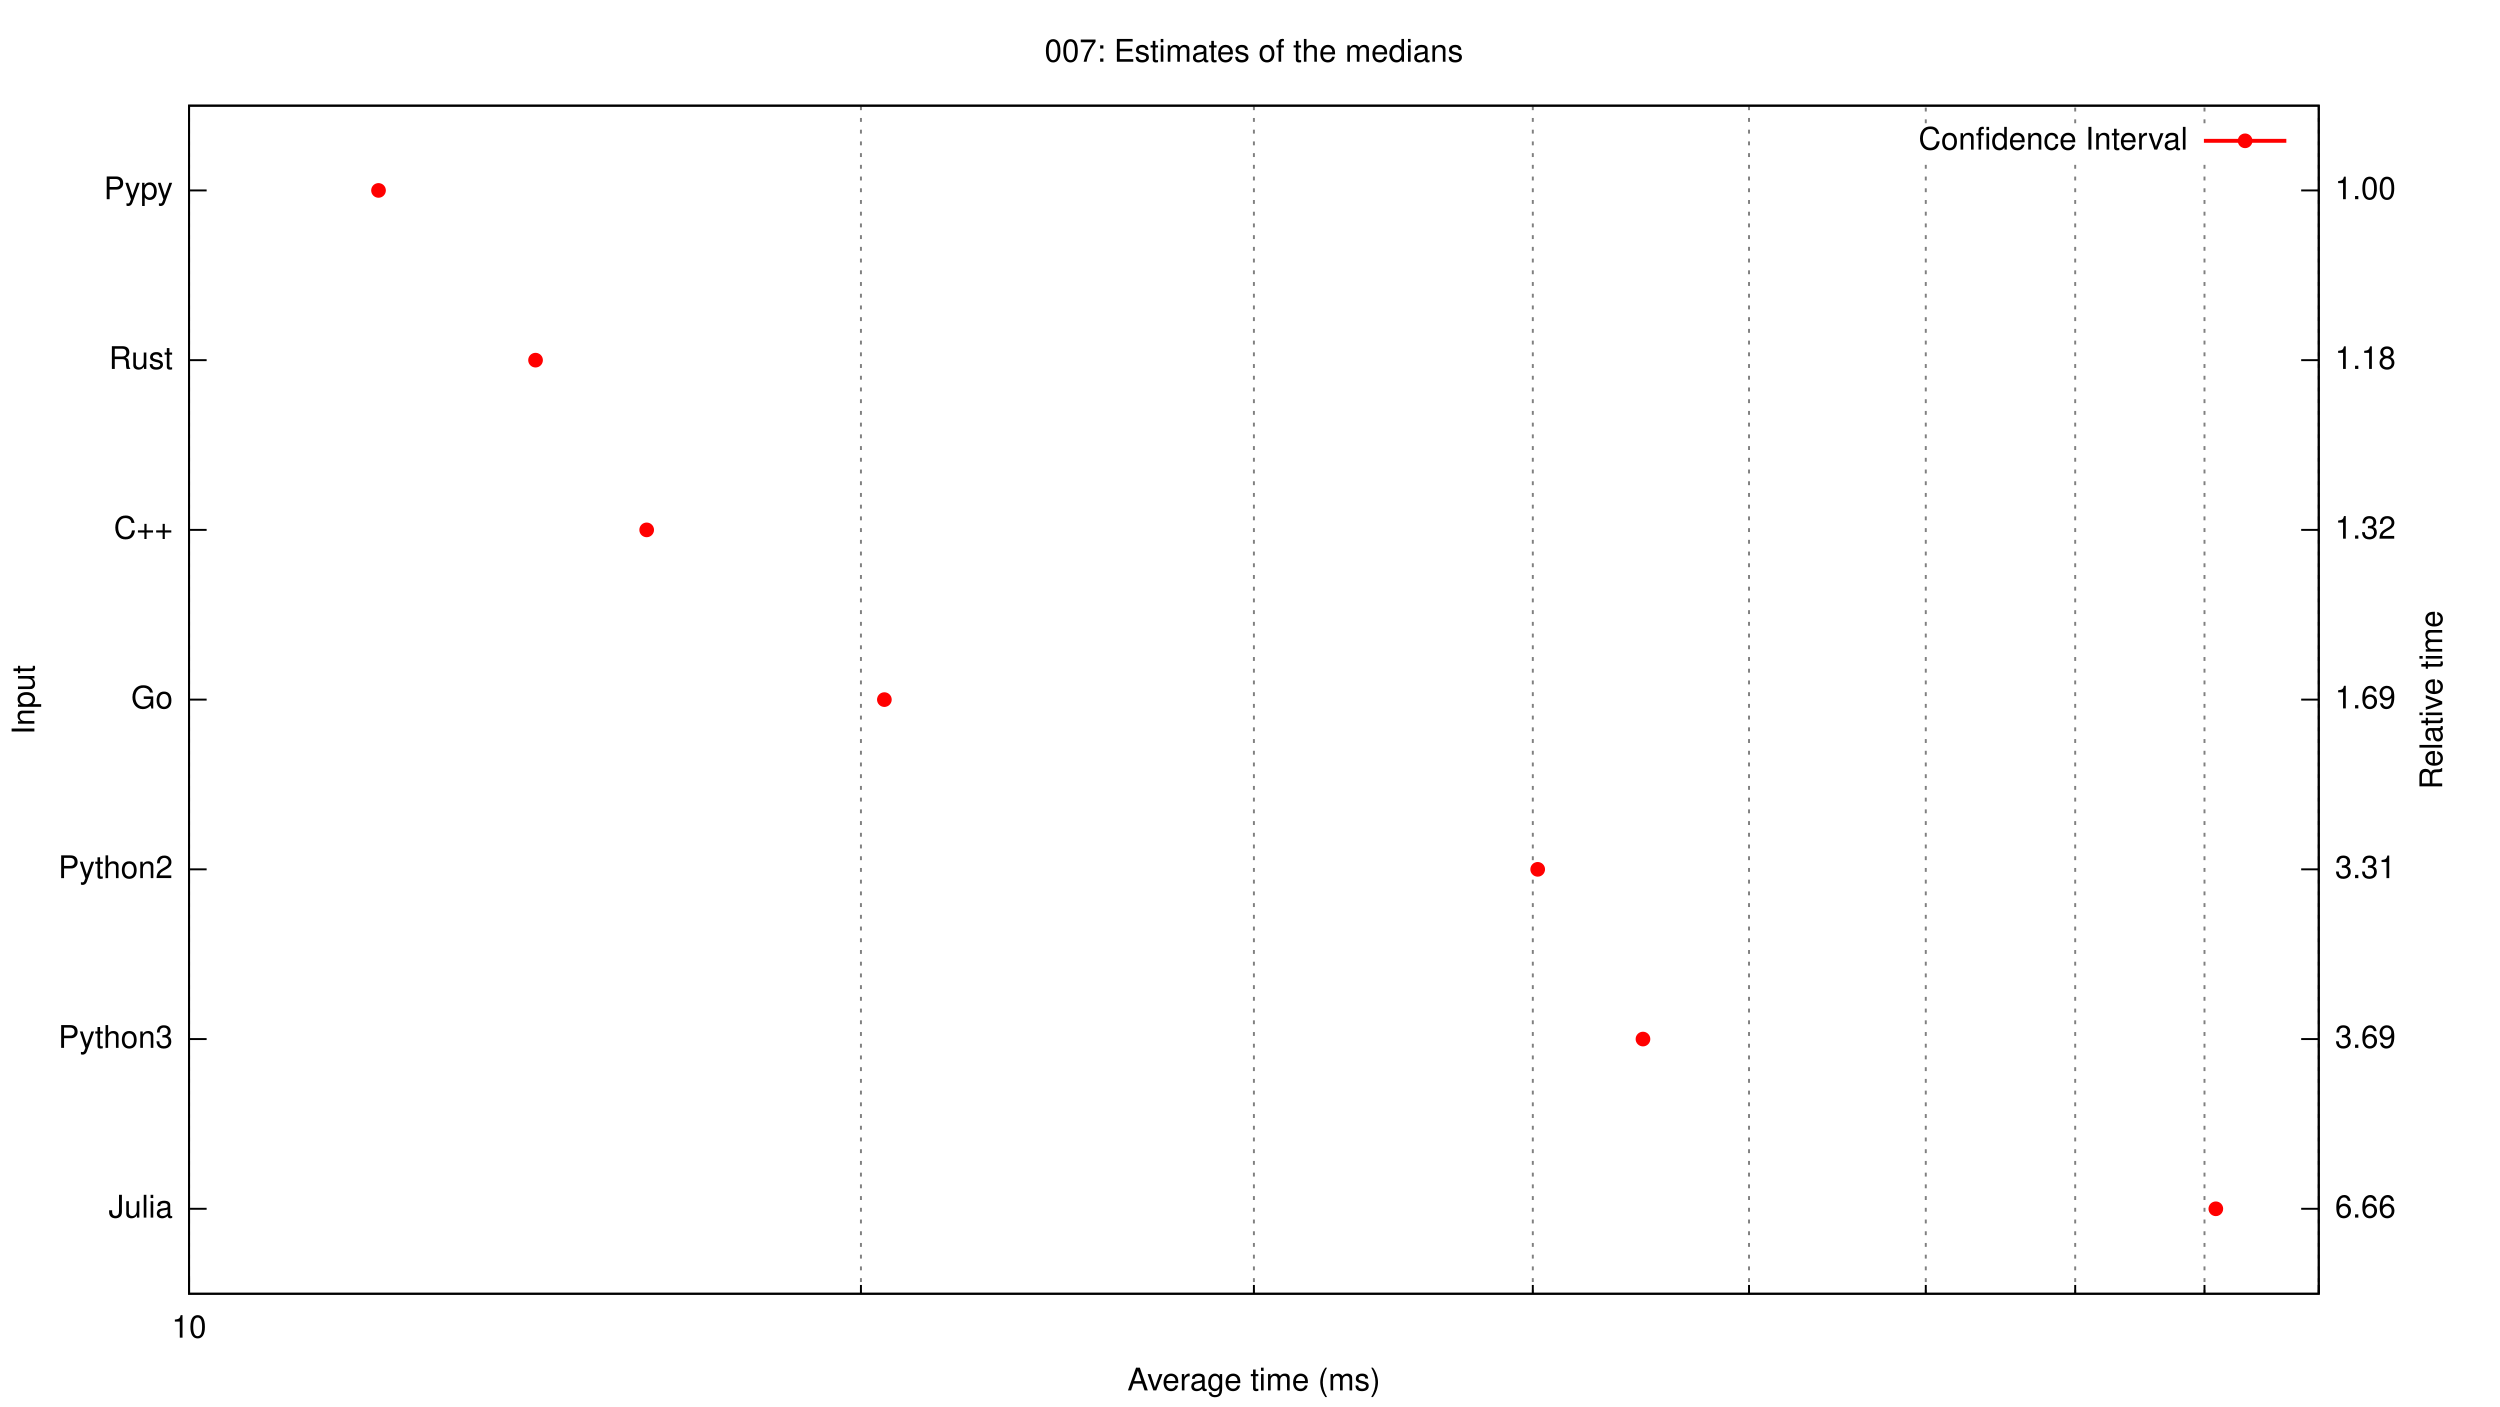
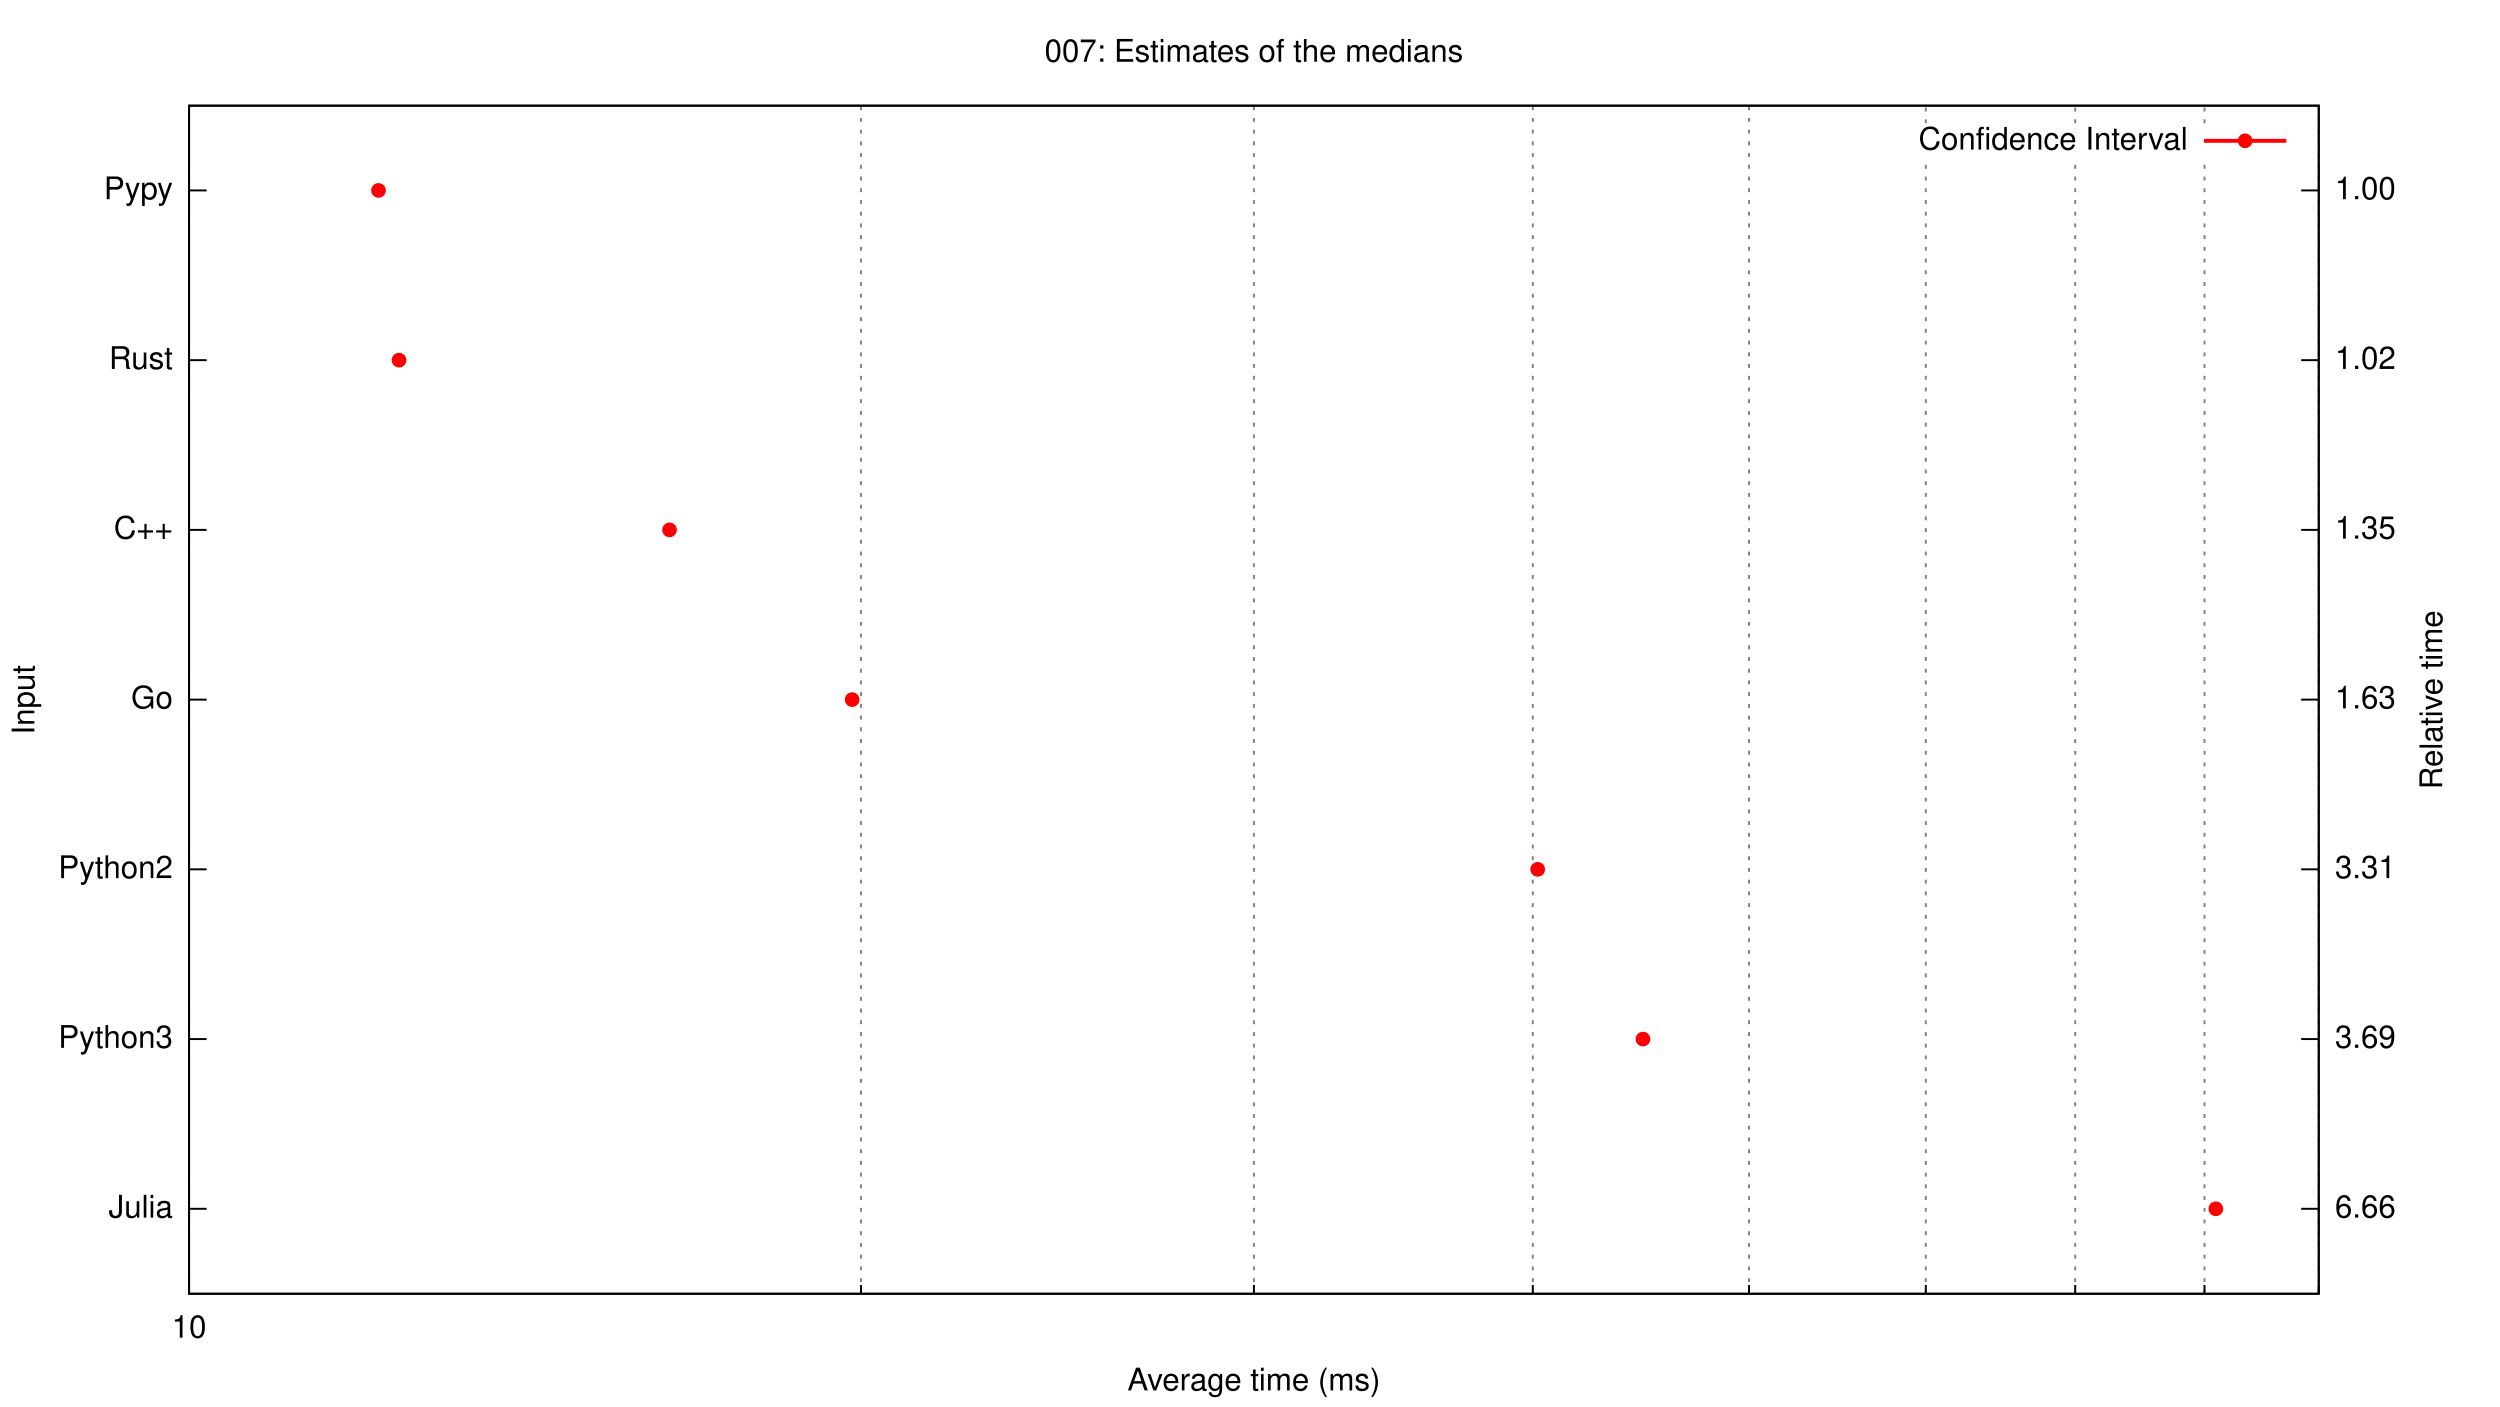
<svg xmlns="http://www.w3.org/2000/svg" xmlns:xlink="http://www.w3.org/1999/xlink" viewBox="0 0 1280 720">
  <g id="gnuplot_canvas">
    <rect x="0" y="0" width="1280" height="720" fill="none" />
    <defs>
      <circle id="gpDot" r="0.5" stroke-width="0.5" />
      <path id="gpPt0" stroke-width="0.222" stroke="currentColor" d="M-1,0 h2 M0,-1 v2" />
      <path id="gpPt1" stroke-width="0.222" stroke="currentColor" d="M-1,-1 L1,1 M1,-1 L-1,1" />
      <path id="gpPt2" stroke-width="0.222" stroke="currentColor" d="M-1,0 L1,0 M0,-1 L0,1 M-1,-1 L1,1 M-1,1 L1,-1" />
      <rect id="gpPt3" stroke-width="0.222" stroke="currentColor" x="-1" y="-1" width="2" height="2" />
      <rect id="gpPt4" stroke-width="0.222" stroke="currentColor" fill="currentColor" x="-1" y="-1" width="2" height="2" />
      <circle id="gpPt5" stroke-width="0.222" stroke="currentColor" cx="0" cy="0" r="1" />
      <use xlink:href="#gpPt5" id="gpPt6" fill="currentColor" stroke="none" />
      <path id="gpPt7" stroke-width="0.222" stroke="currentColor" d="M0,-1.33 L-1.33,0.67 L1.33,0.67 z" />
      <use xlink:href="#gpPt7" id="gpPt8" fill="currentColor" stroke="none" />
      <use xlink:href="#gpPt7" id="gpPt9" stroke="currentColor" transform="rotate(180)" />
      <use xlink:href="#gpPt9" id="gpPt10" fill="currentColor" stroke="none" />
      <use xlink:href="#gpPt3" id="gpPt11" stroke="currentColor" transform="rotate(45)" />
      <use xlink:href="#gpPt11" id="gpPt12" fill="currentColor" stroke="none" />
    </defs>
    <g style="fill:none; color:white; stroke:currentColor; stroke-width:1.00; stroke-linecap:butt; stroke-linejoin:miter">
</g>
    <g style="fill:none; color:black; stroke:currentColor; stroke-width:1.00; stroke-linecap:butt; stroke-linejoin:miter">
      <path stroke="black" d="M96.8,618.9 L105.8,618.9  " />
      <g transform="translate(88.5,623.4)" style="stroke:none; fill:black; font-family:Helvetica; font-size:12.00pt; text-anchor:end">
        <text>Julia</text>
      </g>
      <path stroke="black" d="M96.8,532.0 L105.8,532.0  " />
      <g transform="translate(88.5,536.5)" style="stroke:none; fill:black; font-family:Helvetica; font-size:12.00pt; text-anchor:end">
        <text>Python3</text>
      </g>
      <path stroke="black" d="M96.8,445.1 L105.8,445.1  " />
      <g transform="translate(88.5,449.6)" style="stroke:none; fill:black; font-family:Helvetica; font-size:12.00pt; text-anchor:end">
        <text>Python2</text>
      </g>
      <path stroke="black" d="M96.8,358.2 L105.8,358.2  " />
      <g transform="translate(88.5,362.7)" style="stroke:none; fill:black; font-family:Helvetica; font-size:12.00pt; text-anchor:end">
        <text>Go</text>
      </g>
      <path stroke="black" d="M96.8,271.3 L105.8,271.3  " />
      <g transform="translate(88.5,275.8)" style="stroke:none; fill:black; font-family:Helvetica; font-size:12.00pt; text-anchor:end">
        <text>C++</text>
      </g>
      <path stroke="black" d="M96.8,184.4 L105.8,184.4  " />
      <g transform="translate(88.5,188.9)" style="stroke:none; fill:black; font-family:Helvetica; font-size:12.00pt; text-anchor:end">
        <text>Rust</text>
      </g>
      <path stroke="black" d="M96.8,97.5 L105.8,97.5  " />
      <g transform="translate(88.5,102.0)" style="stroke:none; fill:black; font-family:Helvetica; font-size:12.00pt; text-anchor:end">
        <text>Pypy</text>
      </g>
    </g>
    <g style="fill:none; color:gray; stroke:currentColor; stroke-width:1.00; stroke-linecap:butt; stroke-linejoin:miter">
      <path stroke="gray" stroke-dasharray=" 2,4" class="gridline" d="M96.8,662.4 L96.8,54.1  " />
    </g>
    <g style="fill:none; color:black; stroke:currentColor; stroke-width:1.00; stroke-linecap:butt; stroke-linejoin:miter">
      <path stroke="black" d="M96.8,662.4 L96.8,653.4  " />
      <g transform="translate(96.8,684.9)" style="stroke:none; fill:black; font-family:Helvetica; font-size:12.00pt; text-anchor:middle">
        <text> 10</text>
      </g>
    </g>
    <g style="fill:none; color:gray; stroke:currentColor; stroke-width:1.00; stroke-linecap:butt; stroke-linejoin:miter">
      <path stroke="gray" stroke-dasharray=" 2,4" class="gridline" d="M440.8,662.4 L440.8,54.1  " />
    </g>
    <g style="fill:none; color:black; stroke:currentColor; stroke-width:1.00; stroke-linecap:butt; stroke-linejoin:miter">
      <path stroke="black" d="M440.8,662.4 L440.8,657.9  " />
    </g>
    <g style="fill:none; color:gray; stroke:currentColor; stroke-width:1.00; stroke-linecap:butt; stroke-linejoin:miter">
      <path stroke="gray" stroke-dasharray=" 2,4" class="gridline" d="M642.0,662.4 L642.0,54.1  " />
    </g>
    <g style="fill:none; color:black; stroke:currentColor; stroke-width:1.00; stroke-linecap:butt; stroke-linejoin:miter">
      <path stroke="black" d="M642.0,662.4 L642.0,657.9  " />
    </g>
    <g style="fill:none; color:gray; stroke:currentColor; stroke-width:1.00; stroke-linecap:butt; stroke-linejoin:miter">
      <path stroke="gray" stroke-dasharray=" 2,4" class="gridline" d="M784.8,662.4 L784.8,54.1  " />
    </g>
    <g style="fill:none; color:black; stroke:currentColor; stroke-width:1.00; stroke-linecap:butt; stroke-linejoin:miter">
      <path stroke="black" d="M784.8,662.4 L784.8,657.9  " />
    </g>
    <g style="fill:none; color:gray; stroke:currentColor; stroke-width:1.00; stroke-linecap:butt; stroke-linejoin:miter">
      <path stroke="gray" stroke-dasharray=" 2,4" class="gridline" d="M895.5,662.4 L895.5,54.1  " />
    </g>
    <g style="fill:none; color:black; stroke:currentColor; stroke-width:1.00; stroke-linecap:butt; stroke-linejoin:miter">
      <path stroke="black" d="M895.5,662.4 L895.5,657.9  " />
    </g>
    <g style="fill:none; color:gray; stroke:currentColor; stroke-width:1.00; stroke-linecap:butt; stroke-linejoin:miter">
      <path stroke="gray" stroke-dasharray=" 2,4" class="gridline" d="M986.0,662.4 L986.0,81.1 M986.0,63.1 L986.0,54.1  " />
    </g>
    <g style="fill:none; color:black; stroke:currentColor; stroke-width:1.00; stroke-linecap:butt; stroke-linejoin:miter">
      <path stroke="black" d="M986.0,662.4 L986.0,657.9  " />
    </g>
    <g style="fill:none; color:gray; stroke:currentColor; stroke-width:1.00; stroke-linecap:butt; stroke-linejoin:miter">
      <path stroke="gray" stroke-dasharray=" 2,4" class="gridline" d="M1062.5,662.4 L1062.5,81.1 M1062.5,63.1 L1062.5,54.1  " />
    </g>
    <g style="fill:none; color:black; stroke:currentColor; stroke-width:1.00; stroke-linecap:butt; stroke-linejoin:miter">
      <path stroke="black" d="M1062.5,662.4 L1062.5,657.9  " />
    </g>
    <g style="fill:none; color:gray; stroke:currentColor; stroke-width:1.00; stroke-linecap:butt; stroke-linejoin:miter">
      <path stroke="gray" stroke-dasharray=" 2,4" class="gridline" d="M1128.7,662.4 L1128.7,81.1 M1128.7,63.1 L1128.7,54.1  " />
    </g>
    <g style="fill:none; color:black; stroke:currentColor; stroke-width:1.00; stroke-linecap:butt; stroke-linejoin:miter">
      <path stroke="black" d="M1128.7,662.4 L1128.7,657.9  " />
    </g>
    <g style="fill:none; color:gray; stroke:currentColor; stroke-width:1.00; stroke-linecap:butt; stroke-linejoin:miter">
      <path stroke="gray" stroke-dasharray=" 2,4" class="gridline" d="M1187.2,662.4 L1187.2,54.1  " />
    </g>
    <g style="fill:none; color:black; stroke:currentColor; stroke-width:1.00; stroke-linecap:butt; stroke-linejoin:miter">
      <path stroke="black" d="M1187.2,662.4 L1187.2,657.9 M1187.2,618.9 L1178.2,618.9  " />
      <g transform="translate(1195.5,623.4)" style="stroke:none; fill:black; font-family:Helvetica; font-size:12.00pt; text-anchor:start">
        <text>6.66</text>
      </g>
      <path stroke="black" d="M1187.2,532.0 L1178.2,532.0  " />
      <g transform="translate(1195.5,536.5)" style="stroke:none; fill:black; font-family:Helvetica; font-size:12.00pt; text-anchor:start">
        <text>3.69</text>
      </g>
      <path stroke="black" d="M1187.2,445.1 L1178.2,445.1  " />
      <g transform="translate(1195.5,449.6)" style="stroke:none; fill:black; font-family:Helvetica; font-size:12.00pt; text-anchor:start">
        <text>3.31</text>
      </g>
      <path stroke="black" d="M1187.2,358.2 L1178.2,358.2  " />
      <g transform="translate(1195.5,362.7)" style="stroke:none; fill:black; font-family:Helvetica; font-size:12.00pt; text-anchor:start">
-         <text>1.69</text>
+         <text>1.63</text>
      </g>
      <path stroke="black" d="M1187.2,271.3 L1178.2,271.3  " />
      <g transform="translate(1195.5,275.8)" style="stroke:none; fill:black; font-family:Helvetica; font-size:12.00pt; text-anchor:start">
-         <text>1.32</text>
+         <text>1.35</text>
      </g>
      <path stroke="black" d="M1187.2,184.4 L1178.2,184.4  " />
      <g transform="translate(1195.5,188.9)" style="stroke:none; fill:black; font-family:Helvetica; font-size:12.00pt; text-anchor:start">
-         <text>1.18</text>
+         <text>1.02</text>
      </g>
      <path stroke="black" d="M1187.2,97.5 L1178.2,97.5  " />
      <g transform="translate(1195.5,102.0)" style="stroke:none; fill:black; font-family:Helvetica; font-size:12.00pt; text-anchor:start">
        <text>1.00</text>
      </g>
      <path stroke="black" d="M96.8,54.1 L96.8,662.4 L1187.2,662.4 L1187.2,54.1 L96.8,54.1 Z  " />
      <g transform="translate(17.6,358.3) rotate(270)" style="stroke:none; fill:black; font-family:Helvetica; font-size:12.00pt; text-anchor:middle">
        <text>Input</text>
      </g>
      <g transform="translate(1250.4,358.3) rotate(270)" style="stroke:none; fill:black; font-family:Helvetica; font-size:12.00pt; text-anchor:middle">
        <text>Relative time</text>
      </g>
      <g transform="translate(642.0,711.9)" style="stroke:none; fill:black; font-family:Helvetica; font-size:12.00pt; text-anchor:middle">
        <text>Average time (ms)</text>
      </g>
      <g transform="translate(642.0,31.6)" style="stroke:none; fill:black; font-family:Helvetica; font-size:12.00pt; text-anchor:middle">
        <text>007: Estimates of the medians</text>
      </g>
    </g>
    <g id="gnuplot_plot_1">
      <g style="fill:none; color:white; stroke:black; stroke-width:2.00; stroke-linecap:butt; stroke-linejoin:miter">
</g>
      <g style="fill:none; color:red; stroke:currentColor; stroke-width:2.00; stroke-linecap:butt; stroke-linejoin:miter">
        <g transform="translate(1120.1,76.6)" style="stroke:none; fill:black; font-family:Helvetica; font-size:12.00pt; text-anchor:end">
          <text>Confidence Interval</text>
        </g>
-         <path d="M1128.4,72.1 L1170.6,72.1 M1134.2,618.9 L1134.8,618.9 M841.1,532.0 L841.2,532.0 M787.2,445.1 L787.5,445.1    M452.7,358.2 L452.9,358.2 M331.0,271.3 L331.3,271.3 M274.2,184.4 M193.1,97.5 L194.1,97.5  " />
+         <path d="M1128.4,72.1 L1170.6,72.1 M1134.2,618.9 L1134.8,618.9 M841.1,532.0 L841.2,532.0 M787.2,445.1 L787.5,445.1    M436.1,358.2 L436.6,358.2 M342.5,271.3 L343.6,271.3 M204.1,184.4 L204.4,184.4 M193.1,97.5 L194.1,97.5     " />
        <use xlink:href="#gpPt6" transform="translate(1134.5,618.9) scale(3.38)" />
        <use xlink:href="#gpPt6" transform="translate(841.2,532.0) scale(3.38)" />
        <use xlink:href="#gpPt6" transform="translate(787.3,445.1) scale(3.38)" />
-         <use xlink:href="#gpPt6" transform="translate(452.8,358.2) scale(3.38)" />
-         <use xlink:href="#gpPt6" transform="translate(331.1,271.3) scale(3.38)" />
-         <use xlink:href="#gpPt6" transform="translate(274.2,184.4) scale(3.38)" />
+         <use xlink:href="#gpPt6" transform="translate(436.3,358.2) scale(3.38)" />
+         <use xlink:href="#gpPt6" transform="translate(342.8,271.3) scale(3.38)" />
+         <use xlink:href="#gpPt6" transform="translate(204.3,184.4) scale(3.38)" />
        <use xlink:href="#gpPt6" transform="translate(193.8,97.5) scale(3.38)" />
        <use xlink:href="#gpPt6" transform="translate(1149.5,72.1) scale(3.38)" />
      </g>
    </g>
    <g style="fill:none; color:white; stroke:currentColor; stroke-width:1.00; stroke-linecap:butt; stroke-linejoin:miter">
</g>
    <g style="fill:none; color:black; stroke:currentColor; stroke-width:1.00; stroke-linecap:butt; stroke-linejoin:miter">
      <path stroke="black" d="M96.8,54.1 L96.8,662.4 L1187.2,662.4 L1187.2,54.1 L96.8,54.1 Z  " />
    </g>
  </g>
</svg>
